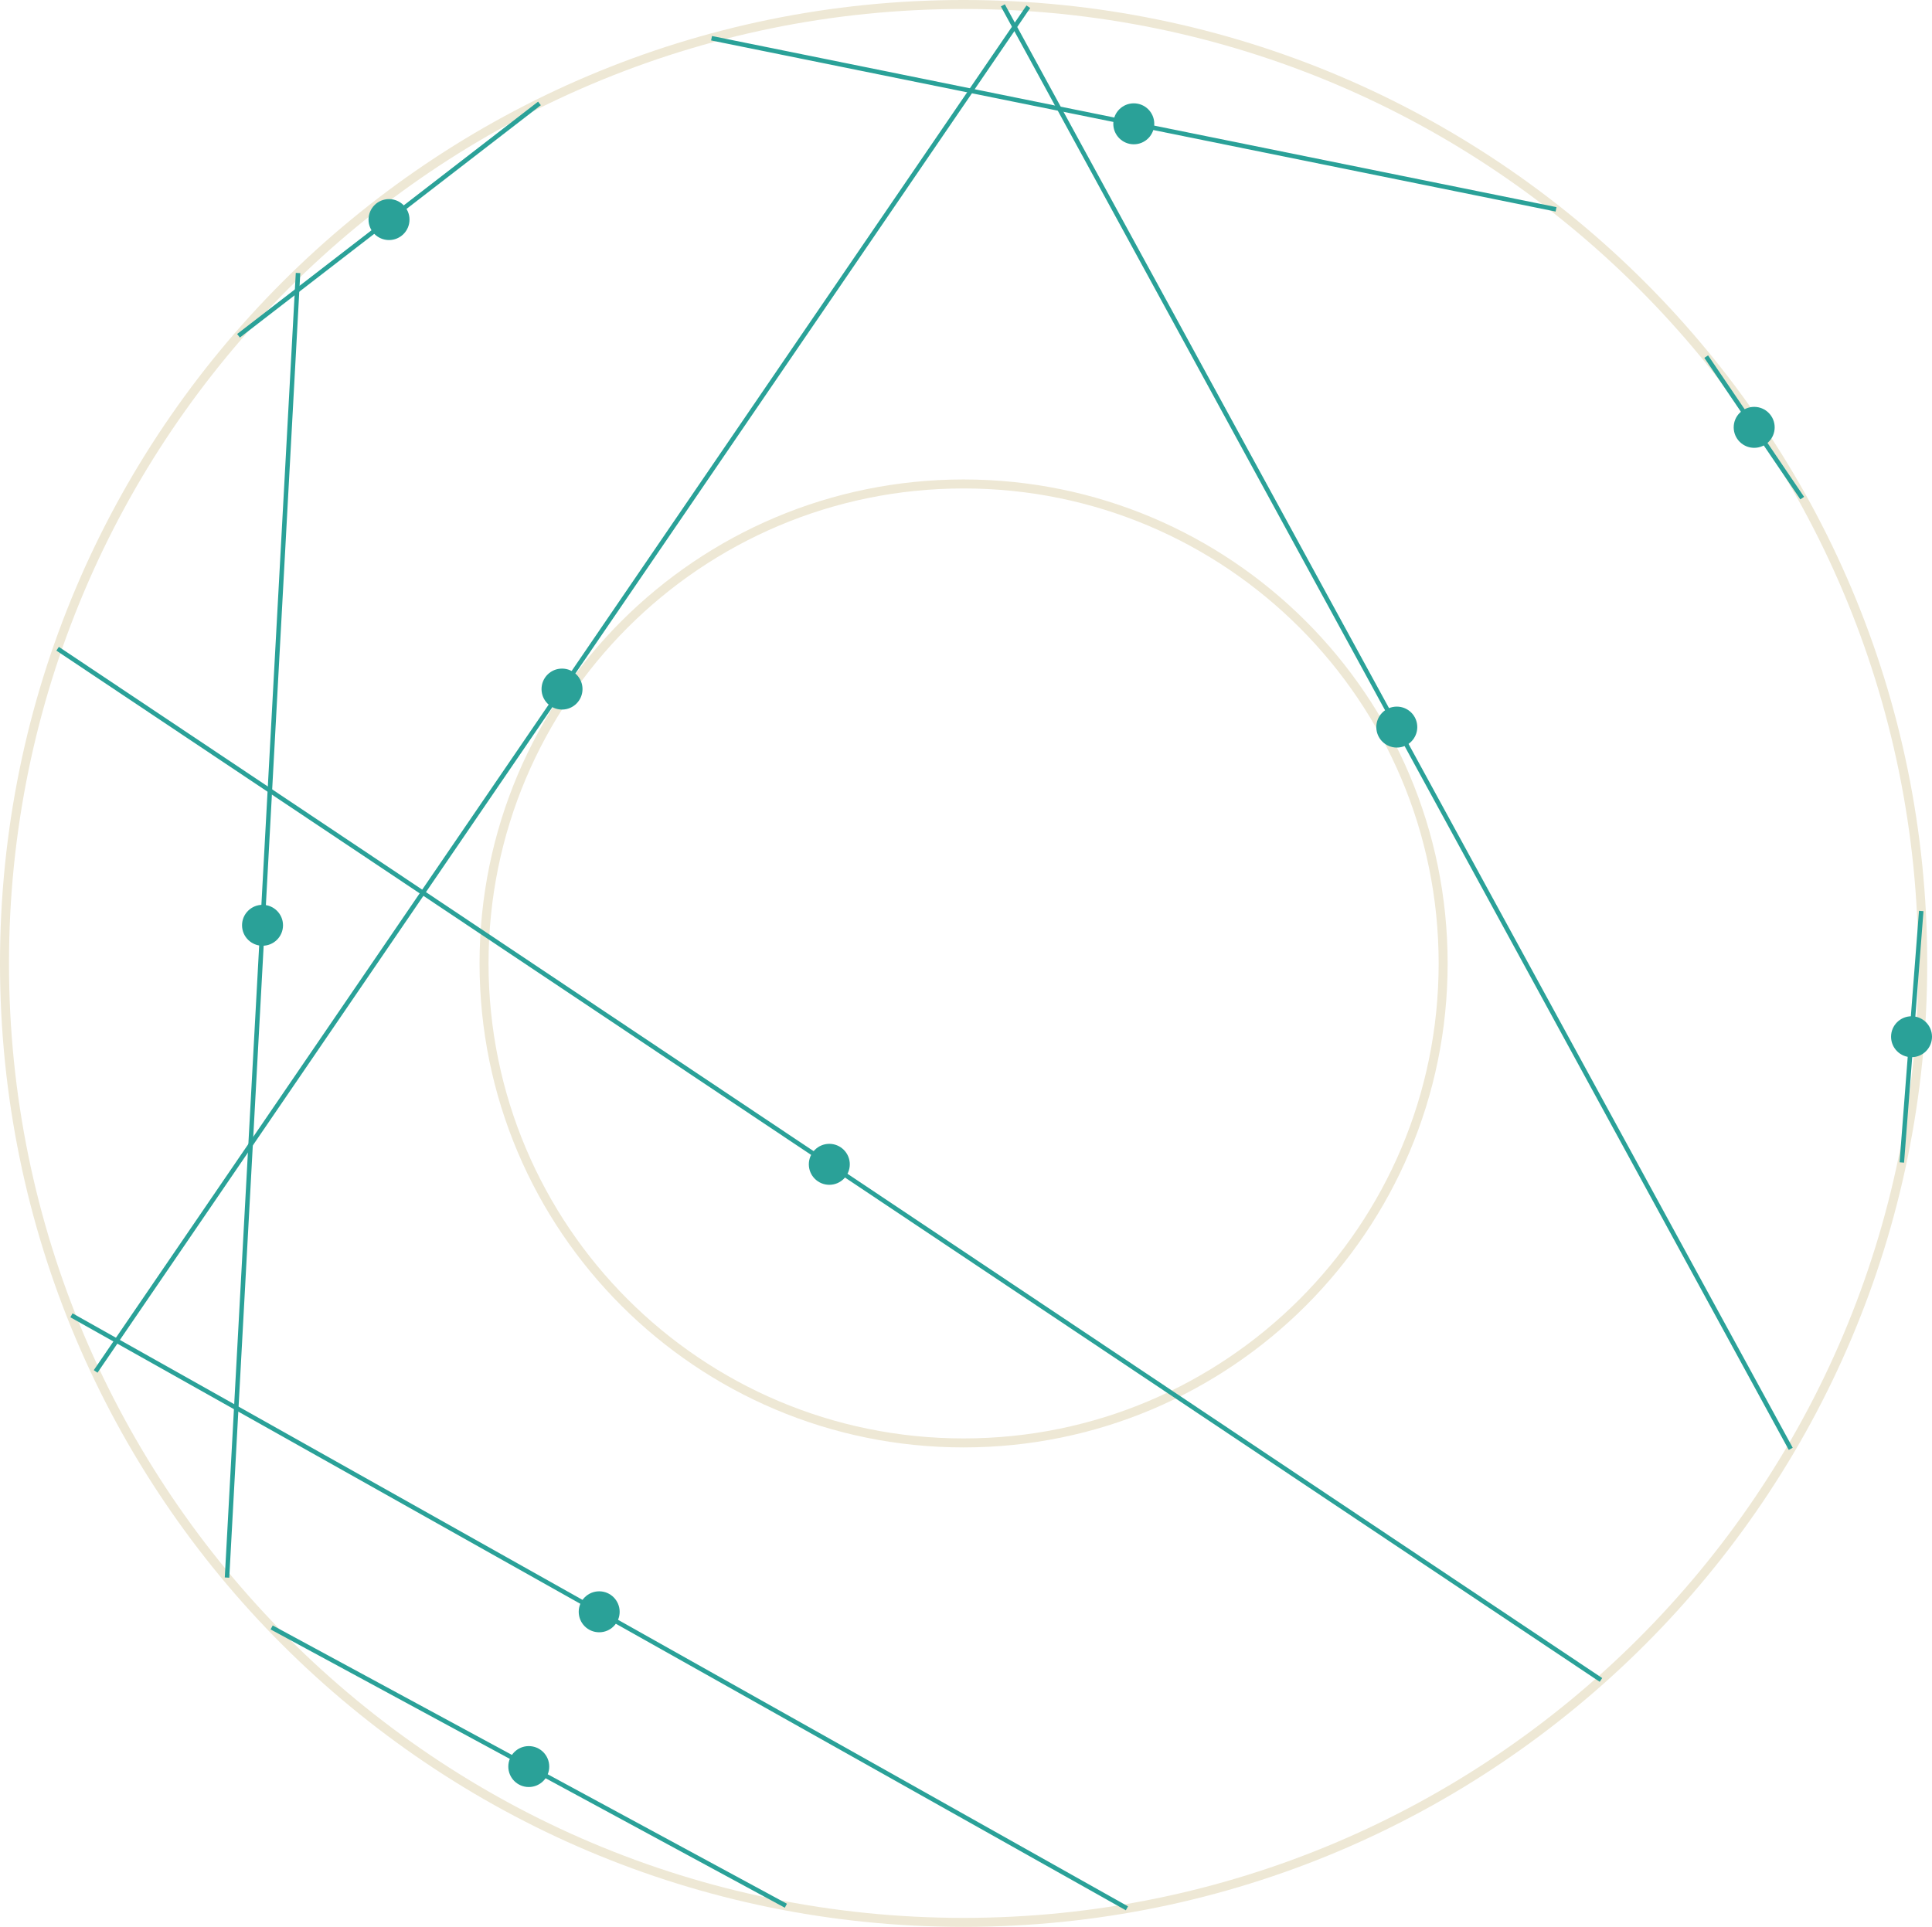
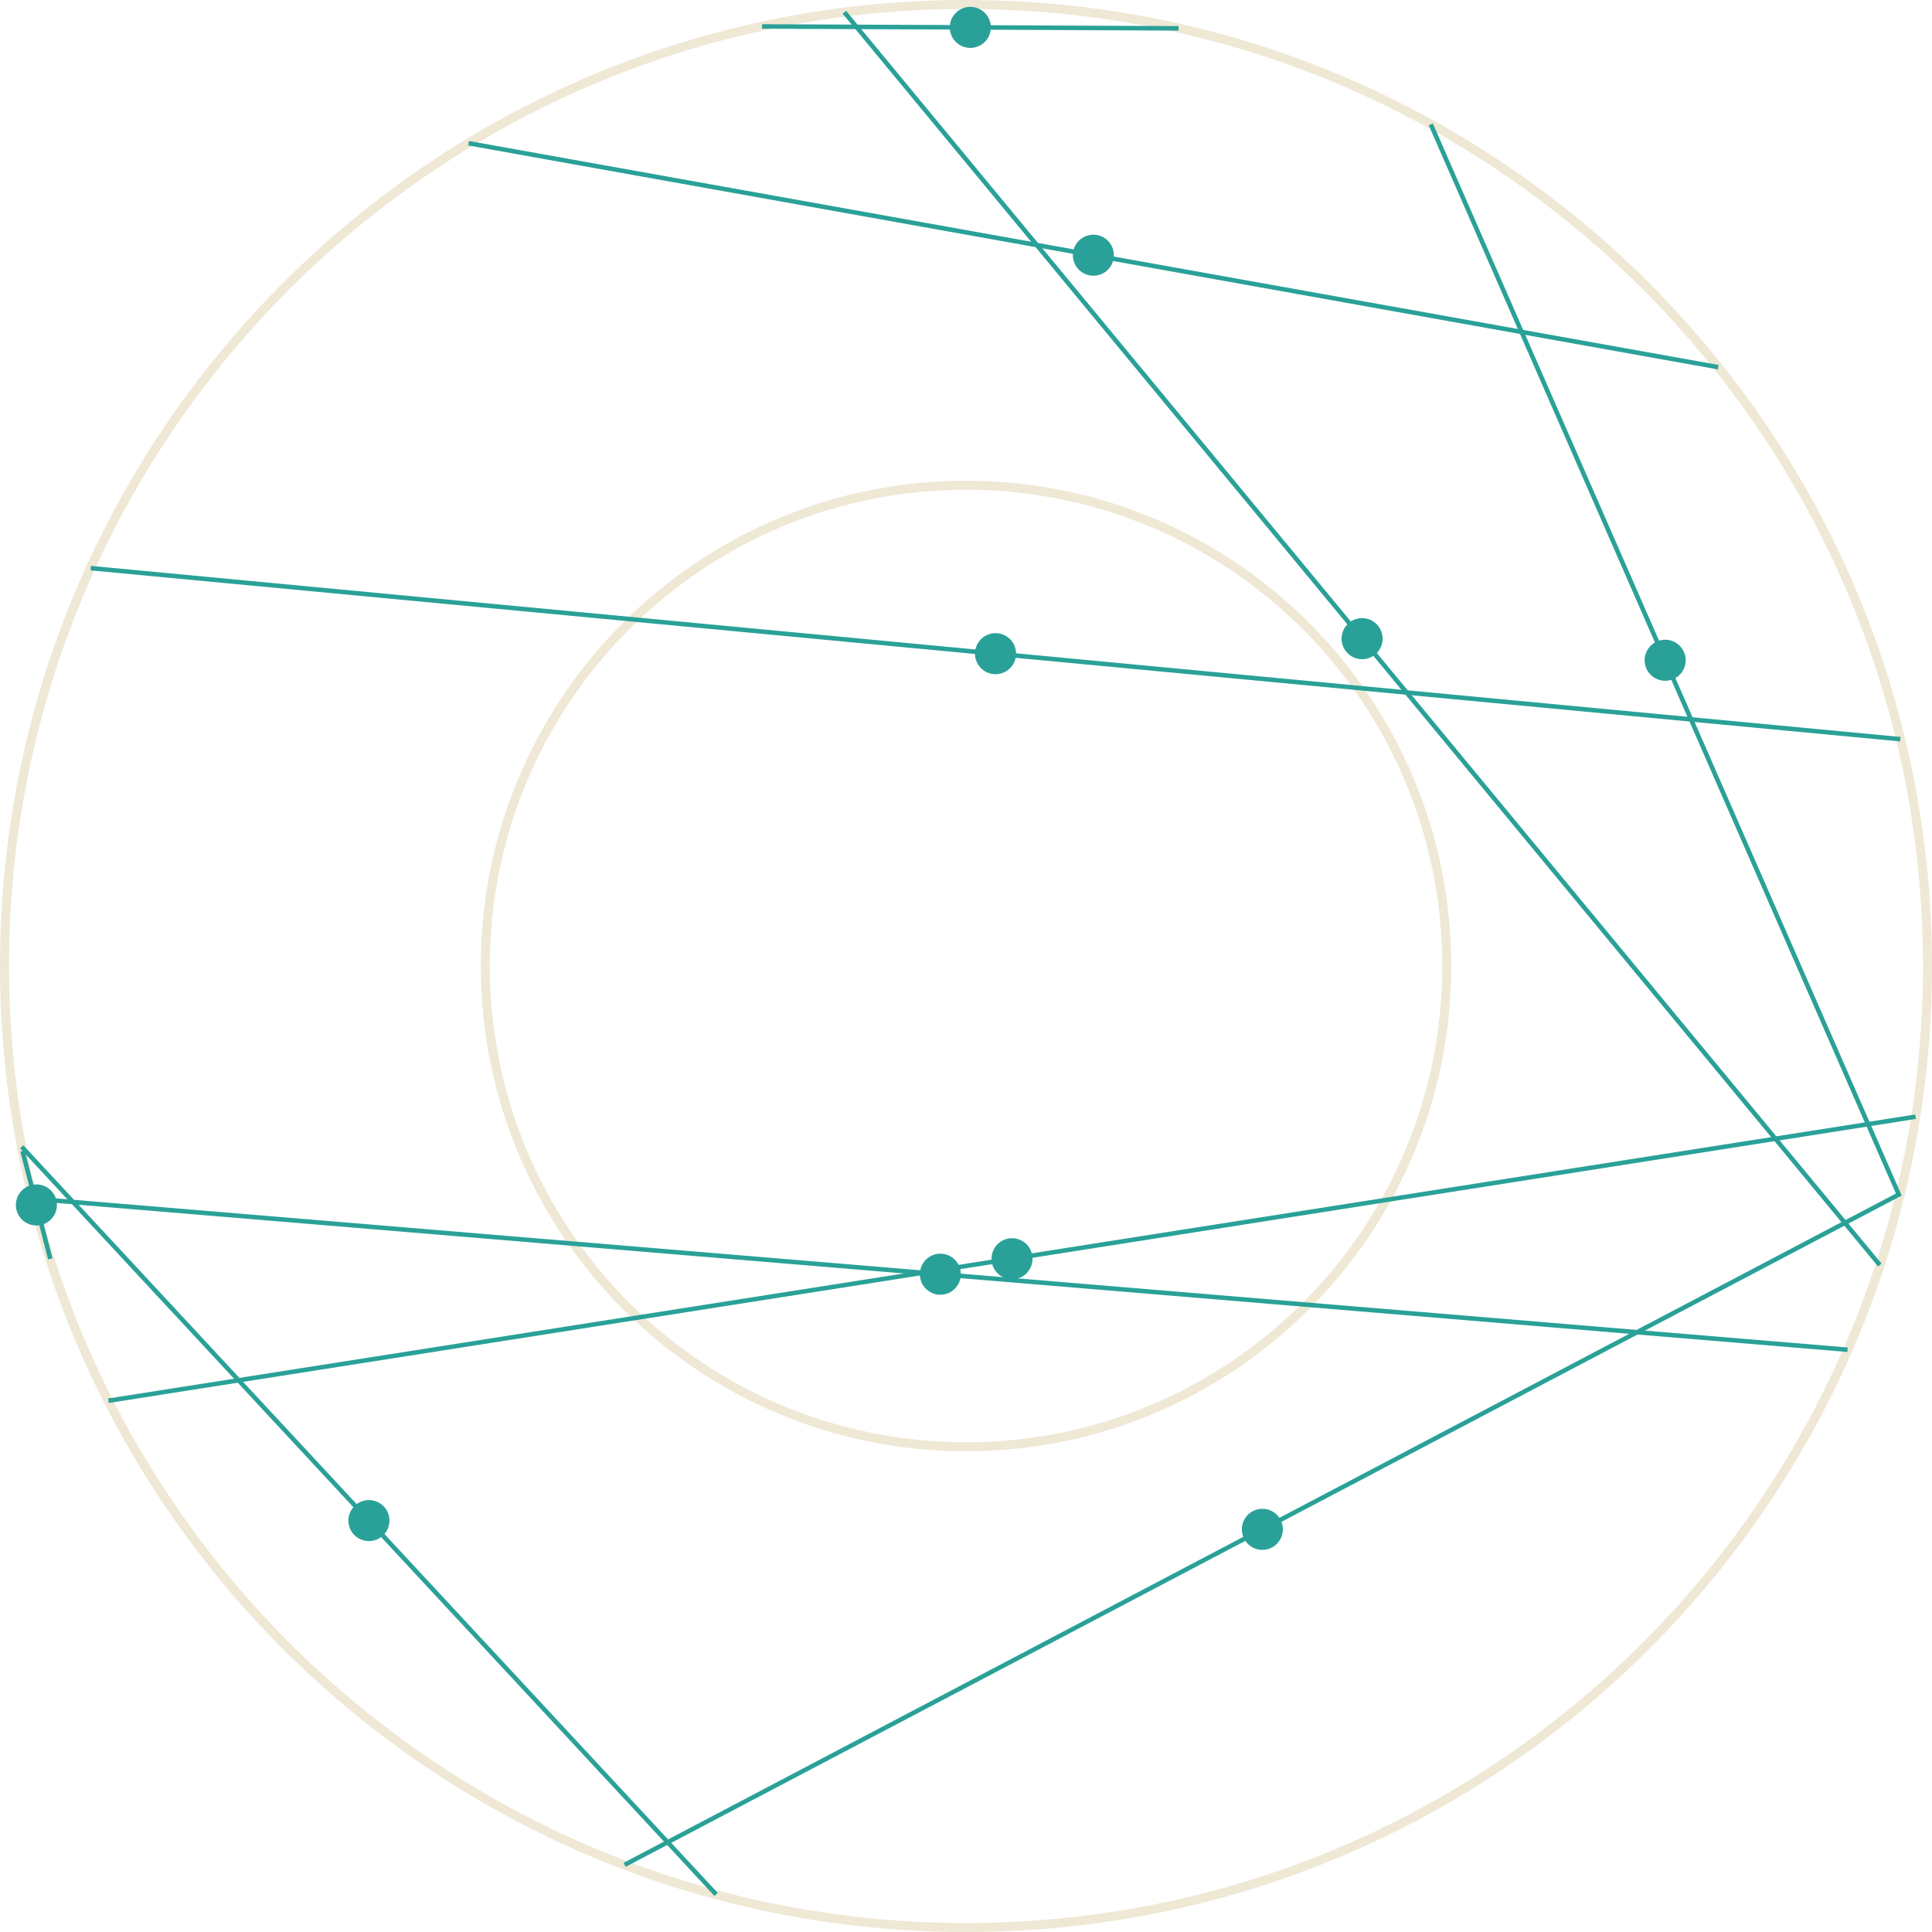
- <svg xmlns="http://www.w3.org/2000/svg" version="1.1" width="171.301pt" height="170.879pt" viewBox="147.973 52.801 171.301 170.879">
+ <svg xmlns="http://www.w3.org/2000/svg" version="1.1" width="170.879pt" height="170.879pt" viewBox="148.183 52.801 170.879 170.879">
  <g id="page1">
-     <path d="M318.453 138.238C318.453 91.273 280.379 53.199 233.41 53.199C186.445 53.199 148.371 91.273 148.371 138.238C148.371 185.207 186.445 223.281 233.41 223.281C280.379 223.281 318.453 185.207 318.453 138.238Z" stroke="#eee8d5" fill="none" stroke-width=".797" />
-     <path d="M275.93 138.238C275.93 114.758 256.894 95.719 233.41 95.719C209.926 95.719 190.891 114.758 190.891 138.238C190.891 161.723 209.926 180.762 233.41 180.762C256.894 180.762 275.93 161.723 275.93 138.238Z" stroke="#eee8d5" fill="none" stroke-width=".797" stroke-miterlimit="10" />
-     <path d="M196.273 209.465C196.273 208.68 195.641 208.047 194.856 208.047C194.074 208.047 193.441 208.68 193.441 209.465C193.441 210.246 194.074 210.879 194.856 210.879C195.641 210.879 196.273 210.246 196.273 209.465Z" fill="#2aa198" />
-     <path d="M196.273 209.465C196.273 208.68 195.641 208.047 194.856 208.047C194.074 208.047 193.441 208.68 193.441 209.465C193.441 210.246 194.074 210.879 194.856 210.879C195.641 210.879 196.273 210.246 196.273 209.465Z" stroke="#2aa198" fill="none" stroke-width=".797" stroke-miterlimit="10" />
-     <path d="M217.652 221.805L172.059 197.125" stroke="#2aa198" fill="none" stroke-width=".399" stroke-miterlimit="10" />
-     <path d="M199.223 113.91C199.223 113.125 198.586 112.492 197.805 112.492C197.019 112.492 196.387 113.125 196.387 113.91C196.387 114.691 197.019 115.328 197.805 115.328C198.586 115.328 199.223 114.691 199.223 113.91Z" fill="#2aa198" />
-     <path d="M199.223 113.91C199.223 113.125 198.586 112.492 197.805 112.492C197.019 112.492 196.387 113.125 196.387 113.91C196.387 114.691 197.019 115.328 197.805 115.328C198.586 115.328 199.223 114.691 199.223 113.91Z" stroke="#2aa198" fill="none" stroke-width=".797" stroke-miterlimit="10" />
-     <path d="M156.453 174.422L239.152 53.398" stroke="#2aa198" fill="none" stroke-width=".399" stroke-miterlimit="10" />
-     <path d="M318.875 144.738C318.875 143.957 318.242 143.324 317.461 143.324C316.676 143.324 316.043 143.957 316.043 144.738C316.043 145.523 316.676 146.156 317.461 146.156C318.242 146.156 318.875 145.523 318.875 144.738Z" fill="#2aa198" />
-     <path d="M318.875 144.738C318.875 143.957 318.242 143.324 317.461 143.324C316.676 143.324 316.043 143.957 316.043 144.738C316.043 145.523 316.676 146.156 317.461 146.156C318.242 146.156 318.875 145.523 318.875 144.738Z" stroke="#2aa198" fill="none" stroke-width=".797" stroke-miterlimit="10" />
-     <path d="M318.32 133.59L316.598 155.891" stroke="#2aa198" fill="none" stroke-width=".399" stroke-miterlimit="10" />
-     <path d="M222.922 156.055C222.922 155.273 222.285 154.637 221.504 154.637C220.723 154.637 220.086 155.273 220.086 156.055C220.086 156.84 220.723 157.473 221.504 157.473C222.285 157.473 222.922 156.84 222.922 156.055Z" fill="#2aa198" />
-     <path d="M222.922 156.055C222.922 155.273 222.285 154.637 221.504 154.637C220.723 154.637 220.086 155.273 220.086 156.055C220.086 156.84 220.723 157.473 221.504 157.473C222.285 157.473 222.922 156.84 222.922 156.055Z" stroke="#2aa198" fill="none" stroke-width=".797" stroke-miterlimit="10" />
-     <path d="M289.922 201.781L153.082 110.332" stroke="#2aa198" fill="none" stroke-width=".399" stroke-miterlimit="10" />
-     <path d="M183.883 72.273C183.883 71.492 183.246 70.856 182.465 70.856C181.68 70.856 181.047 71.492 181.047 72.273C181.047 73.059 181.68 73.691 182.465 73.691C183.246 73.691 183.883 73.059 183.883 72.273Z" fill="#2aa198" />
-     <path d="M183.883 72.273C183.883 71.492 183.246 70.856 182.465 70.856C181.68 70.856 181.047 71.492 181.047 72.273C181.047 73.059 181.68 73.691 182.465 73.691C183.246 73.691 183.883 73.059 183.883 72.273Z" stroke="#2aa198" fill="none" stroke-width=".797" stroke-miterlimit="10" />
-     <path d="M195.805 61.973L169.121 82.578" stroke="#2aa198" fill="none" stroke-width=".399" stroke-miterlimit="10" />
-     <path d="M172.668 134.855C172.668 134.074 172.031 133.441 171.25 133.441C170.469 133.441 169.832 134.074 169.832 134.855C169.832 135.641 170.469 136.273 171.25 136.273C172.031 136.273 172.668 135.641 172.668 134.855Z" fill="#2aa198" />
-     <path d="M172.668 134.855C172.668 134.074 172.031 133.441 171.25 133.441C170.469 133.441 169.832 134.074 169.832 134.855C169.832 135.641 170.469 136.273 171.25 136.273C172.031 136.273 172.668 135.641 172.668 134.855Z" stroke="#2aa198" fill="none" stroke-width=".797" stroke-miterlimit="10" />
-     <path d="M174.398 77.012L168.102 192.703" stroke="#2aa198" fill="none" stroke-width=".399" stroke-miterlimit="10" />
-     <path d="M202.516 195.738C202.516 194.957 201.883 194.32 201.102 194.32C200.316 194.32 199.684 194.957 199.684 195.738C199.684 196.523 200.316 197.156 201.102 197.156C201.883 197.156 202.516 196.523 202.516 195.738Z" fill="#2aa198" />
-     <path d="M202.516 195.738C202.516 194.957 201.883 194.32 201.102 194.32C200.316 194.32 199.684 194.957 199.684 195.738C199.684 196.523 200.316 197.156 201.102 197.156C201.883 197.156 202.516 196.523 202.516 195.738Z" stroke="#2aa198" fill="none" stroke-width=".797" stroke-miterlimit="10" />
-     <path d="M154.309 169.445L247.891 222.035" stroke="#2aa198" fill="none" stroke-width=".399" stroke-miterlimit="10" />
-     <path d="M304.926 90.699C304.926 89.918 304.293 89.281 303.508 89.281C302.727 89.281 302.09 89.918 302.09 90.699C302.09 91.481 302.727 92.117 303.508 92.117C304.293 92.117 304.926 91.481 304.926 90.699Z" fill="#2aa198" />
-     <path d="M304.926 90.699C304.926 89.918 304.293 89.281 303.508 89.281C302.727 89.281 302.09 89.918 302.09 90.699C302.09 91.481 302.727 92.117 303.508 92.117C304.293 92.117 304.926 91.481 304.926 90.699Z" stroke="#2aa198" fill="none" stroke-width=".797" stroke-miterlimit="10" />
-     <path d="M307.766 96.973L299.254 84.426" stroke="#2aa198" fill="none" stroke-width=".399" stroke-miterlimit="10" />
-     <path d="M249.918 63.781C249.918 62.996 249.285 62.363 248.5 62.363C247.719 62.363 247.082 62.996 247.082 63.781C247.082 64.562 247.719 65.199 248.5 65.199C249.285 65.199 249.918 64.562 249.918 63.781Z" fill="#2aa198" />
-     <path d="M249.918 63.781C249.918 62.996 249.285 62.363 248.5 62.363C247.719 62.363 247.082 62.996 247.082 63.781C247.082 64.562 247.719 65.199 248.5 65.199C249.285 65.199 249.918 64.562 249.918 63.781Z" stroke="#2aa198" fill="none" stroke-width=".797" stroke-miterlimit="10" />
-     <path d="M211.062 56.191L285.941 71.367" stroke="#2aa198" fill="none" stroke-width=".399" stroke-miterlimit="10" />
-     <path d="M273.238 117.281C273.238 116.496 272.602 115.863 271.82 115.863C271.035 115.863 270.402 116.496 270.402 117.281C270.402 118.062 271.035 118.699 271.82 118.699C272.602 118.699 273.238 118.062 273.238 117.281Z" fill="#2aa198" />
-     <path d="M273.238 117.281C273.238 116.496 272.602 115.863 271.82 115.863C271.035 115.863 270.402 116.496 270.402 117.281C270.402 118.062 271.035 118.699 271.82 118.699C272.602 118.699 273.238 118.062 273.238 117.281Z" stroke="#2aa198" fill="none" stroke-width=".797" stroke-miterlimit="10" />
-     <path d="M306.75 181.285L236.891 53.277" stroke="#2aa198" fill="none" stroke-width=".399" stroke-miterlimit="10" />
+     <path d="M318.664 138.238C318.664 91.273 280.59 53.199 233.625 53.199C186.656 53.199 148.582 91.273 148.582 138.238C148.582 185.207 186.656 223.281 233.625 223.281C280.59 223.281 318.664 185.207 318.664 138.238Z" stroke="#eee8d5" fill="none" stroke-width=".797" />
+     <path d="M276.144 138.238C276.144 114.758 257.109 95.719 233.625 95.719C210.141 95.719 191.106 114.758 191.106 138.238C191.106 161.723 210.141 180.762 233.625 180.762C257.109 180.762 276.144 161.723 276.144 138.238Z" stroke="#eee8d5" fill="none" stroke-width=".797" stroke-miterlimit="10" />
+     <path d="M237.652 110.617C237.652 109.832 237.02 109.199 236.234 109.199C235.453 109.199 234.816 109.832 234.816 110.617C234.816 111.398 235.453 112.035 236.234 112.035C237.02 112.035 237.652 111.398 237.652 110.617Z" fill="#2aa198" />
+     <path d="M237.652 110.617C237.652 109.832 237.02 109.199 236.234 109.199C235.453 109.199 234.816 109.832 234.816 110.617C234.816 111.398 235.453 112.035 236.234 112.035C237.02 112.035 237.652 111.398 237.652 110.617Z" stroke="#2aa198" fill="none" stroke-width=".797" stroke-miterlimit="10" />
+     <path d="M156.211 103.051L316.262 118.18" stroke="#2aa198" fill="none" stroke-width=".399" stroke-miterlimit="10" />
+     <path d="M261.25 188.066C261.25 187.281 260.617 186.648 259.836 186.648C259.051 186.648 258.418 187.281 258.418 188.066C258.418 188.848 259.051 189.484 259.836 189.484C260.617 189.484 261.25 188.848 261.25 188.066Z" fill="#2aa198" />
+     <path d="M261.25 188.066C261.25 187.281 260.617 186.648 259.836 186.648C259.051 186.648 258.418 187.281 258.418 188.066C258.418 188.848 259.051 189.484 259.836 189.484C260.617 189.484 261.25 188.848 261.25 188.066Z" stroke="#2aa198" fill="none" stroke-width=".797" stroke-miterlimit="10" />
+     <path d="M203.43 217.738L316.238 158.394" stroke="#2aa198" fill="none" stroke-width=".399" stroke-miterlimit="10" />
+     <path d="M235.422 55.223C235.422 54.441 234.785 53.805 234.004 53.805C233.219 53.805 232.586 54.441 232.586 55.223C232.586 56.008 233.219 56.641 234.004 56.641C234.785 56.641 235.422 56.008 235.422 55.223Z" fill="#2aa198" />
+     <path d="M235.422 55.223C235.422 54.441 234.785 53.805 234.004 53.805C233.219 53.805 232.586 54.441 232.586 55.223C232.586 56.008 233.219 56.641 234.004 56.641C234.785 56.641 235.422 56.008 235.422 55.223Z" stroke="#2aa198" fill="none" stroke-width=".797" stroke-miterlimit="10" />
+     <path d="M252.422 55.309L215.582 55.141" stroke="#2aa198" fill="none" stroke-width=".399" stroke-miterlimit="10" />
+     <path d="M270.074 109.289C270.074 108.504 269.438 107.871 268.656 107.871C267.875 107.871 267.238 108.504 267.238 109.289C267.238 110.07 267.875 110.707 268.656 110.707C269.438 110.707 270.074 110.07 270.074 109.289Z" fill="#2aa198" />
+     <path d="M270.074 109.289C270.074 108.504 269.438 107.871 268.656 107.871C267.875 107.871 267.238 108.504 267.238 109.289C267.238 110.07 267.875 110.707 268.656 110.707C269.438 110.707 270.074 110.07 270.074 109.289Z" stroke="#2aa198" fill="none" stroke-width=".797" stroke-miterlimit="10" />
+     <path d="M314.445 164.691L222.867 53.887" stroke="#2aa198" fill="none" stroke-width=".399" stroke-miterlimit="10" />
+     <path d="M182.231 187.293C182.231 186.508 181.594 185.875 180.812 185.875C180.027 185.875 179.394 186.508 179.394 187.293C179.394 188.074 180.027 188.707 180.812 188.707C181.594 188.707 182.231 188.074 182.231 187.293Z" fill="#2aa198" />
+     <path d="M182.231 187.293C182.231 186.508 181.594 185.875 180.812 185.875C180.027 185.875 179.394 186.508 179.394 187.293C179.394 188.074 180.027 188.707 180.812 188.707C181.594 188.707 182.231 188.074 182.231 187.293Z" stroke="#2aa198" fill="none" stroke-width=".797" stroke-miterlimit="10" />
+     <path d="M211.519 220.356L150.102 154.231" stroke="#2aa198" fill="none" stroke-width=".399" stroke-miterlimit="10" />
+     <path d="M296.879 111.199C296.879 110.418 296.246 109.781 295.461 109.781C294.68 109.781 294.043 110.418 294.043 111.199C294.043 111.984 294.68 112.617 295.461 112.617C296.246 112.617 296.879 111.984 296.879 111.199Z" fill="#2aa198" />
+     <path d="M296.879 111.199C296.879 110.418 296.246 109.781 295.461 109.781C294.68 109.781 294.043 110.418 294.043 111.199C294.043 111.984 294.68 112.617 295.461 112.617C296.246 112.617 296.879 111.984 296.879 111.199Z" stroke="#2aa198" fill="none" stroke-width=".797" stroke-miterlimit="10" />
+     <path d="M316.188 158.598L274.734 63.801" stroke="#2aa198" fill="none" stroke-width=".399" stroke-miterlimit="10" />
+     <path d="M232.77 165.5C232.77 164.719 232.137 164.082 231.352 164.082C230.57 164.082 229.938 164.719 229.938 165.5C229.938 166.281 230.57 166.918 231.352 166.918C232.137 166.918 232.77 166.281 232.77 165.5Z" fill="#2aa198" />
+     <path d="M232.77 165.5C232.77 164.719 232.137 164.082 231.352 164.082C230.57 164.082 229.938 164.719 229.938 165.5C229.938 166.281 230.57 166.918 231.352 166.918C232.137 166.918 232.77 166.281 232.77 165.5Z" stroke="#2aa198" fill="none" stroke-width=".797" stroke-miterlimit="10" />
+     <path d="M151.113 158.824L311.594 172.18" stroke="#2aa198" fill="none" stroke-width=".399" stroke-miterlimit="10" />
+     <path d="M239.109 164.133C239.109 163.348 238.477 162.715 237.695 162.715C236.91 162.715 236.277 163.348 236.277 164.133C236.277 164.914 236.91 165.551 237.695 165.551C238.477 165.551 239.109 164.914 239.109 164.133Z" fill="#2aa198" />
+     <path d="M239.109 164.133C239.109 163.348 238.477 162.715 237.695 162.715C236.91 162.715 236.277 163.348 236.277 164.133C236.277 164.914 236.91 165.551 237.695 165.551C238.477 165.551 239.109 164.914 239.109 164.133Z" stroke="#2aa198" fill="none" stroke-width=".797" stroke-miterlimit="10" />
+     <path d="M317.609 151.57L157.777 176.691" stroke="#2aa198" fill="none" stroke-width=".399" stroke-miterlimit="10" />
+     <path d="M152.82 159.375C152.82 158.594 152.184 157.957 151.402 157.957C150.621 157.957 149.984 158.594 149.984 159.375C149.984 160.16 150.621 160.793 151.402 160.793C152.184 160.793 152.82 160.16 152.82 159.375Z" fill="#2aa198" />
+     <path d="M152.82 159.375C152.82 158.594 152.184 157.957 151.402 157.957C150.621 157.957 149.984 158.594 149.984 159.375C149.984 160.16 150.621 160.793 151.402 160.793C152.184 160.793 152.82 160.16 152.82 159.375Z" stroke="#2aa198" fill="none" stroke-width=".797" stroke-miterlimit="10" />
+     <path d="M152.629 164.141L150.176 154.613" stroke="#2aa198" fill="none" stroke-width=".399" stroke-miterlimit="10" />
+     <path d="M246.305 75.375C246.305 74.59 245.672 73.957 244.891 73.957C244.106 73.957 243.473 74.59 243.473 75.375C243.473 76.156 244.106 76.789 244.891 76.789C245.672 76.789 246.305 76.156 246.305 75.375Z" fill="#2aa198" />
+     <path d="M246.305 75.375C246.305 74.59 245.672 73.957 244.891 73.957C244.106 73.957 243.473 74.59 243.473 75.375C243.473 76.156 244.106 76.789 244.891 76.789C245.672 76.789 246.305 76.156 246.305 75.375Z" stroke="#2aa198" fill="none" stroke-width=".797" stroke-miterlimit="10" />
+     <path d="M300.152 85.277L189.629 65.469" stroke="#2aa198" fill="none" stroke-width=".399" stroke-miterlimit="10" />
  </g>
</svg>
